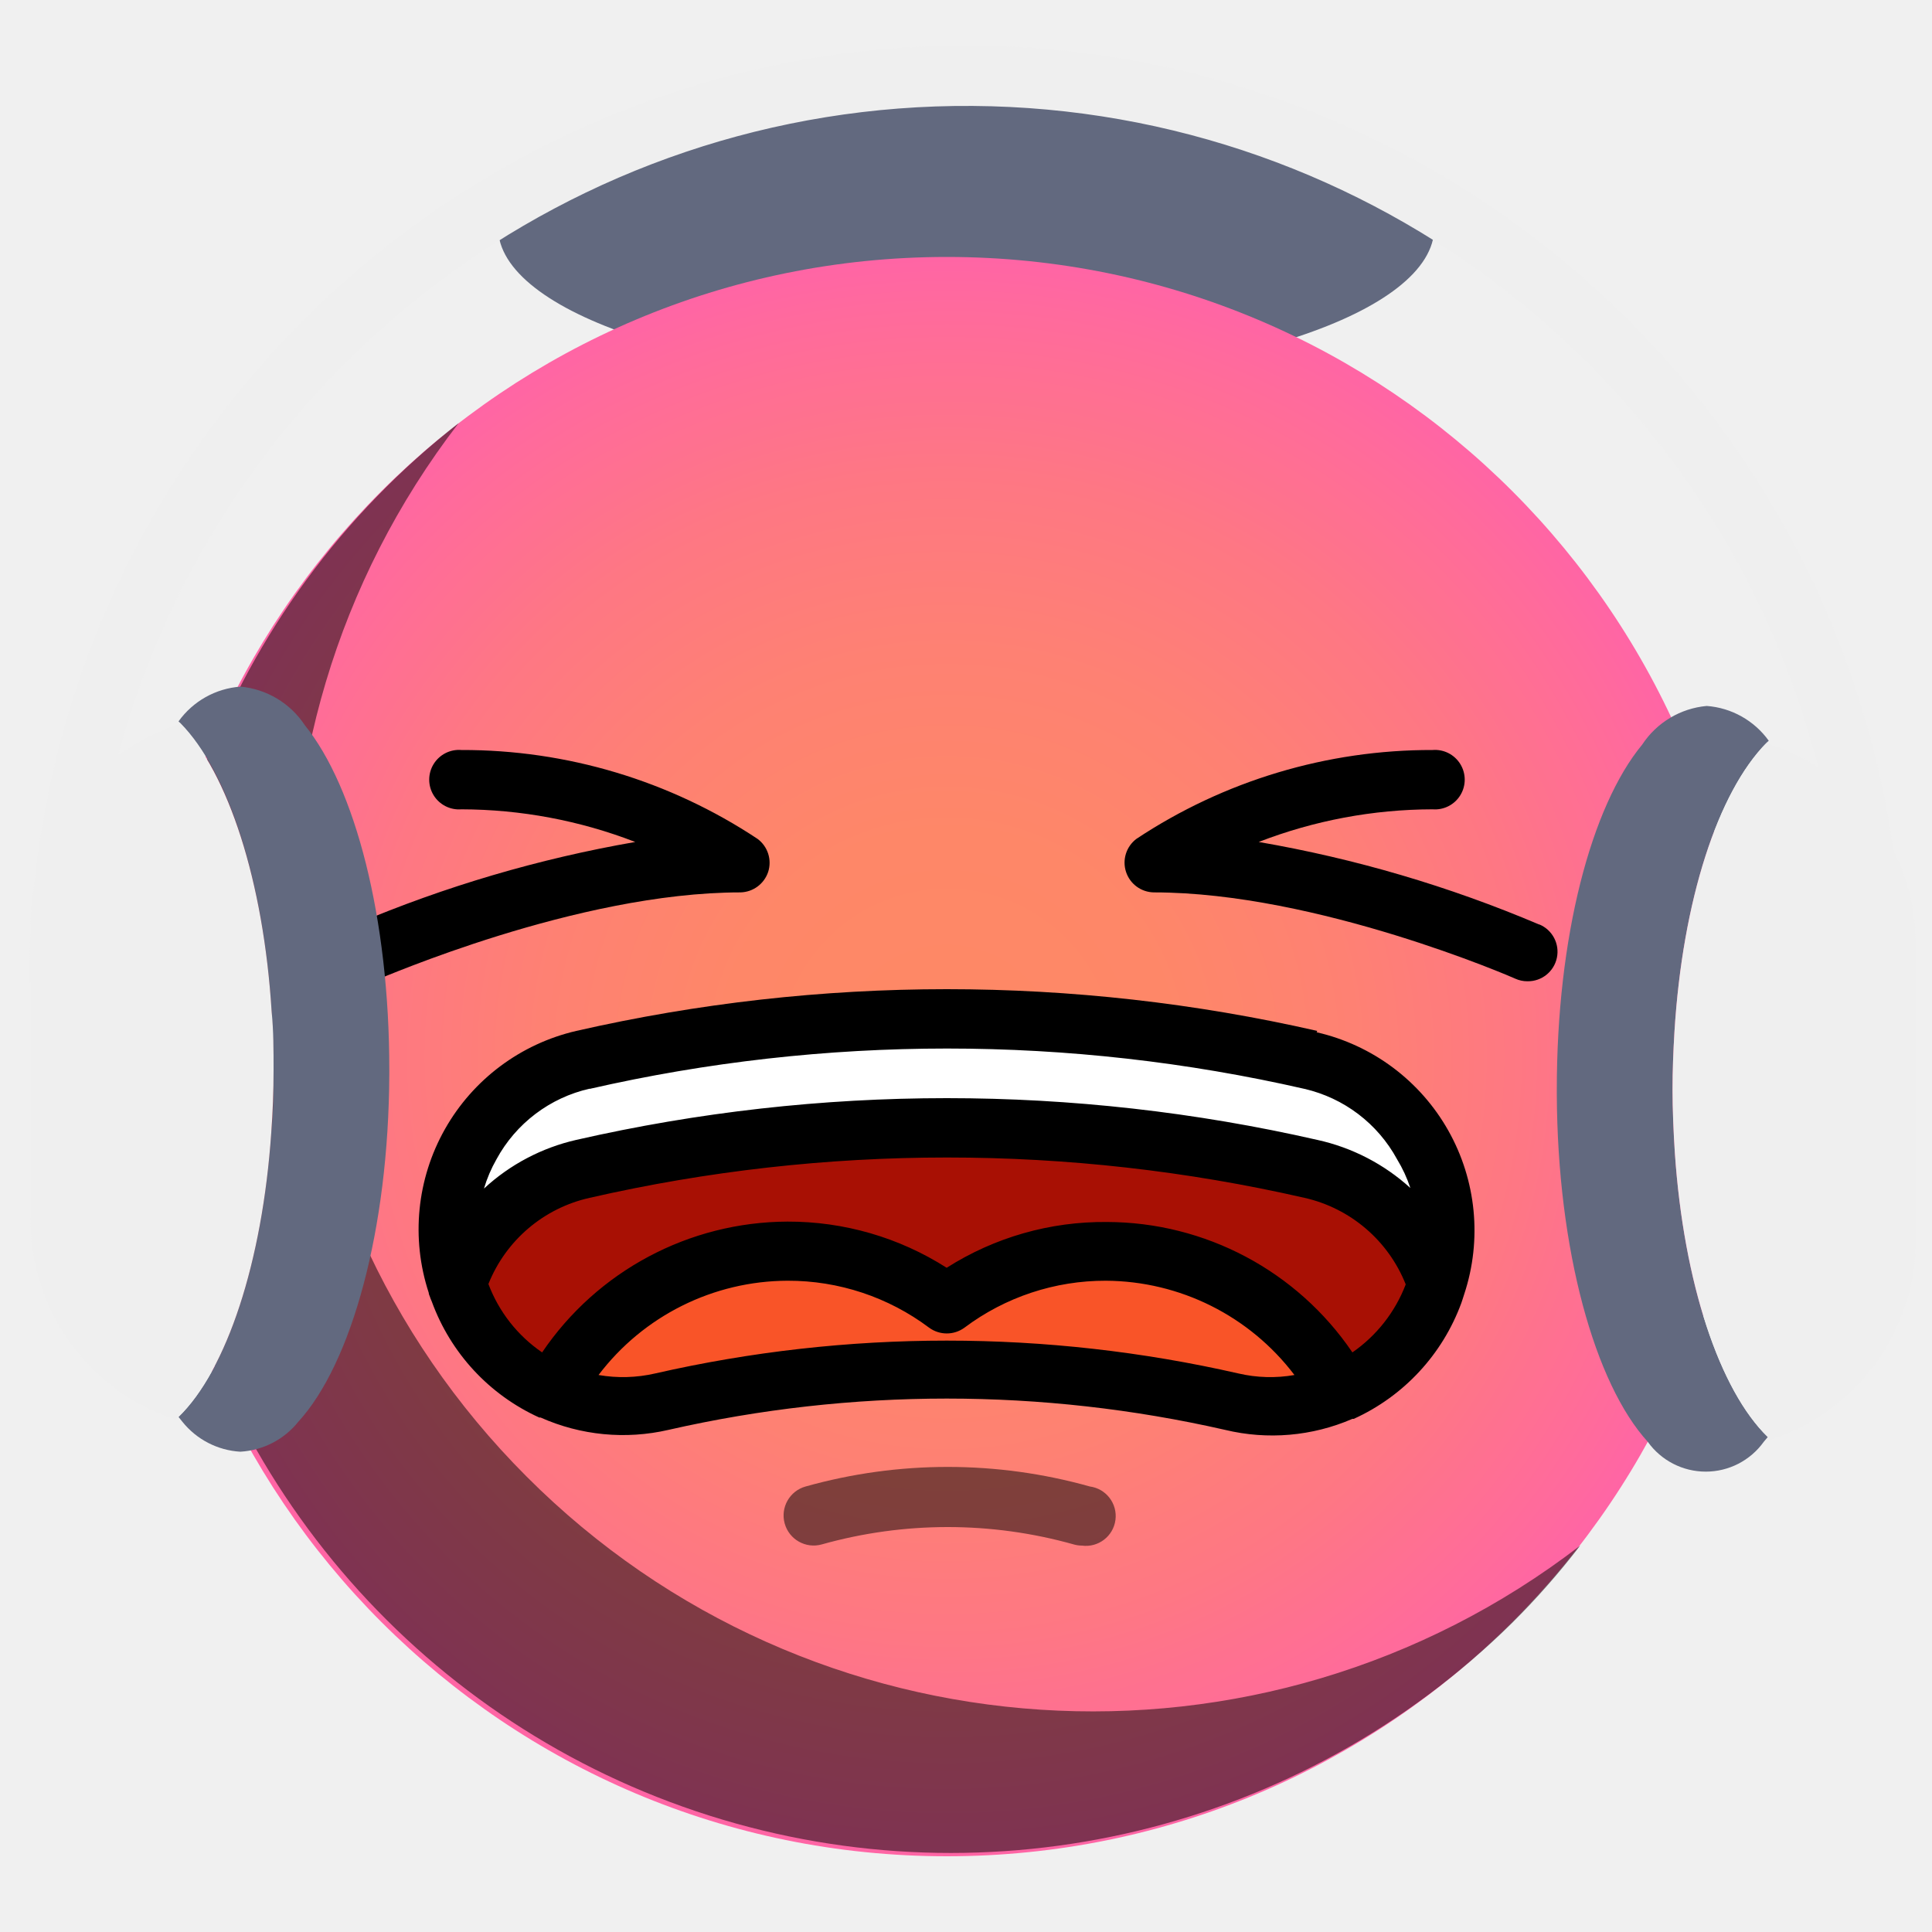
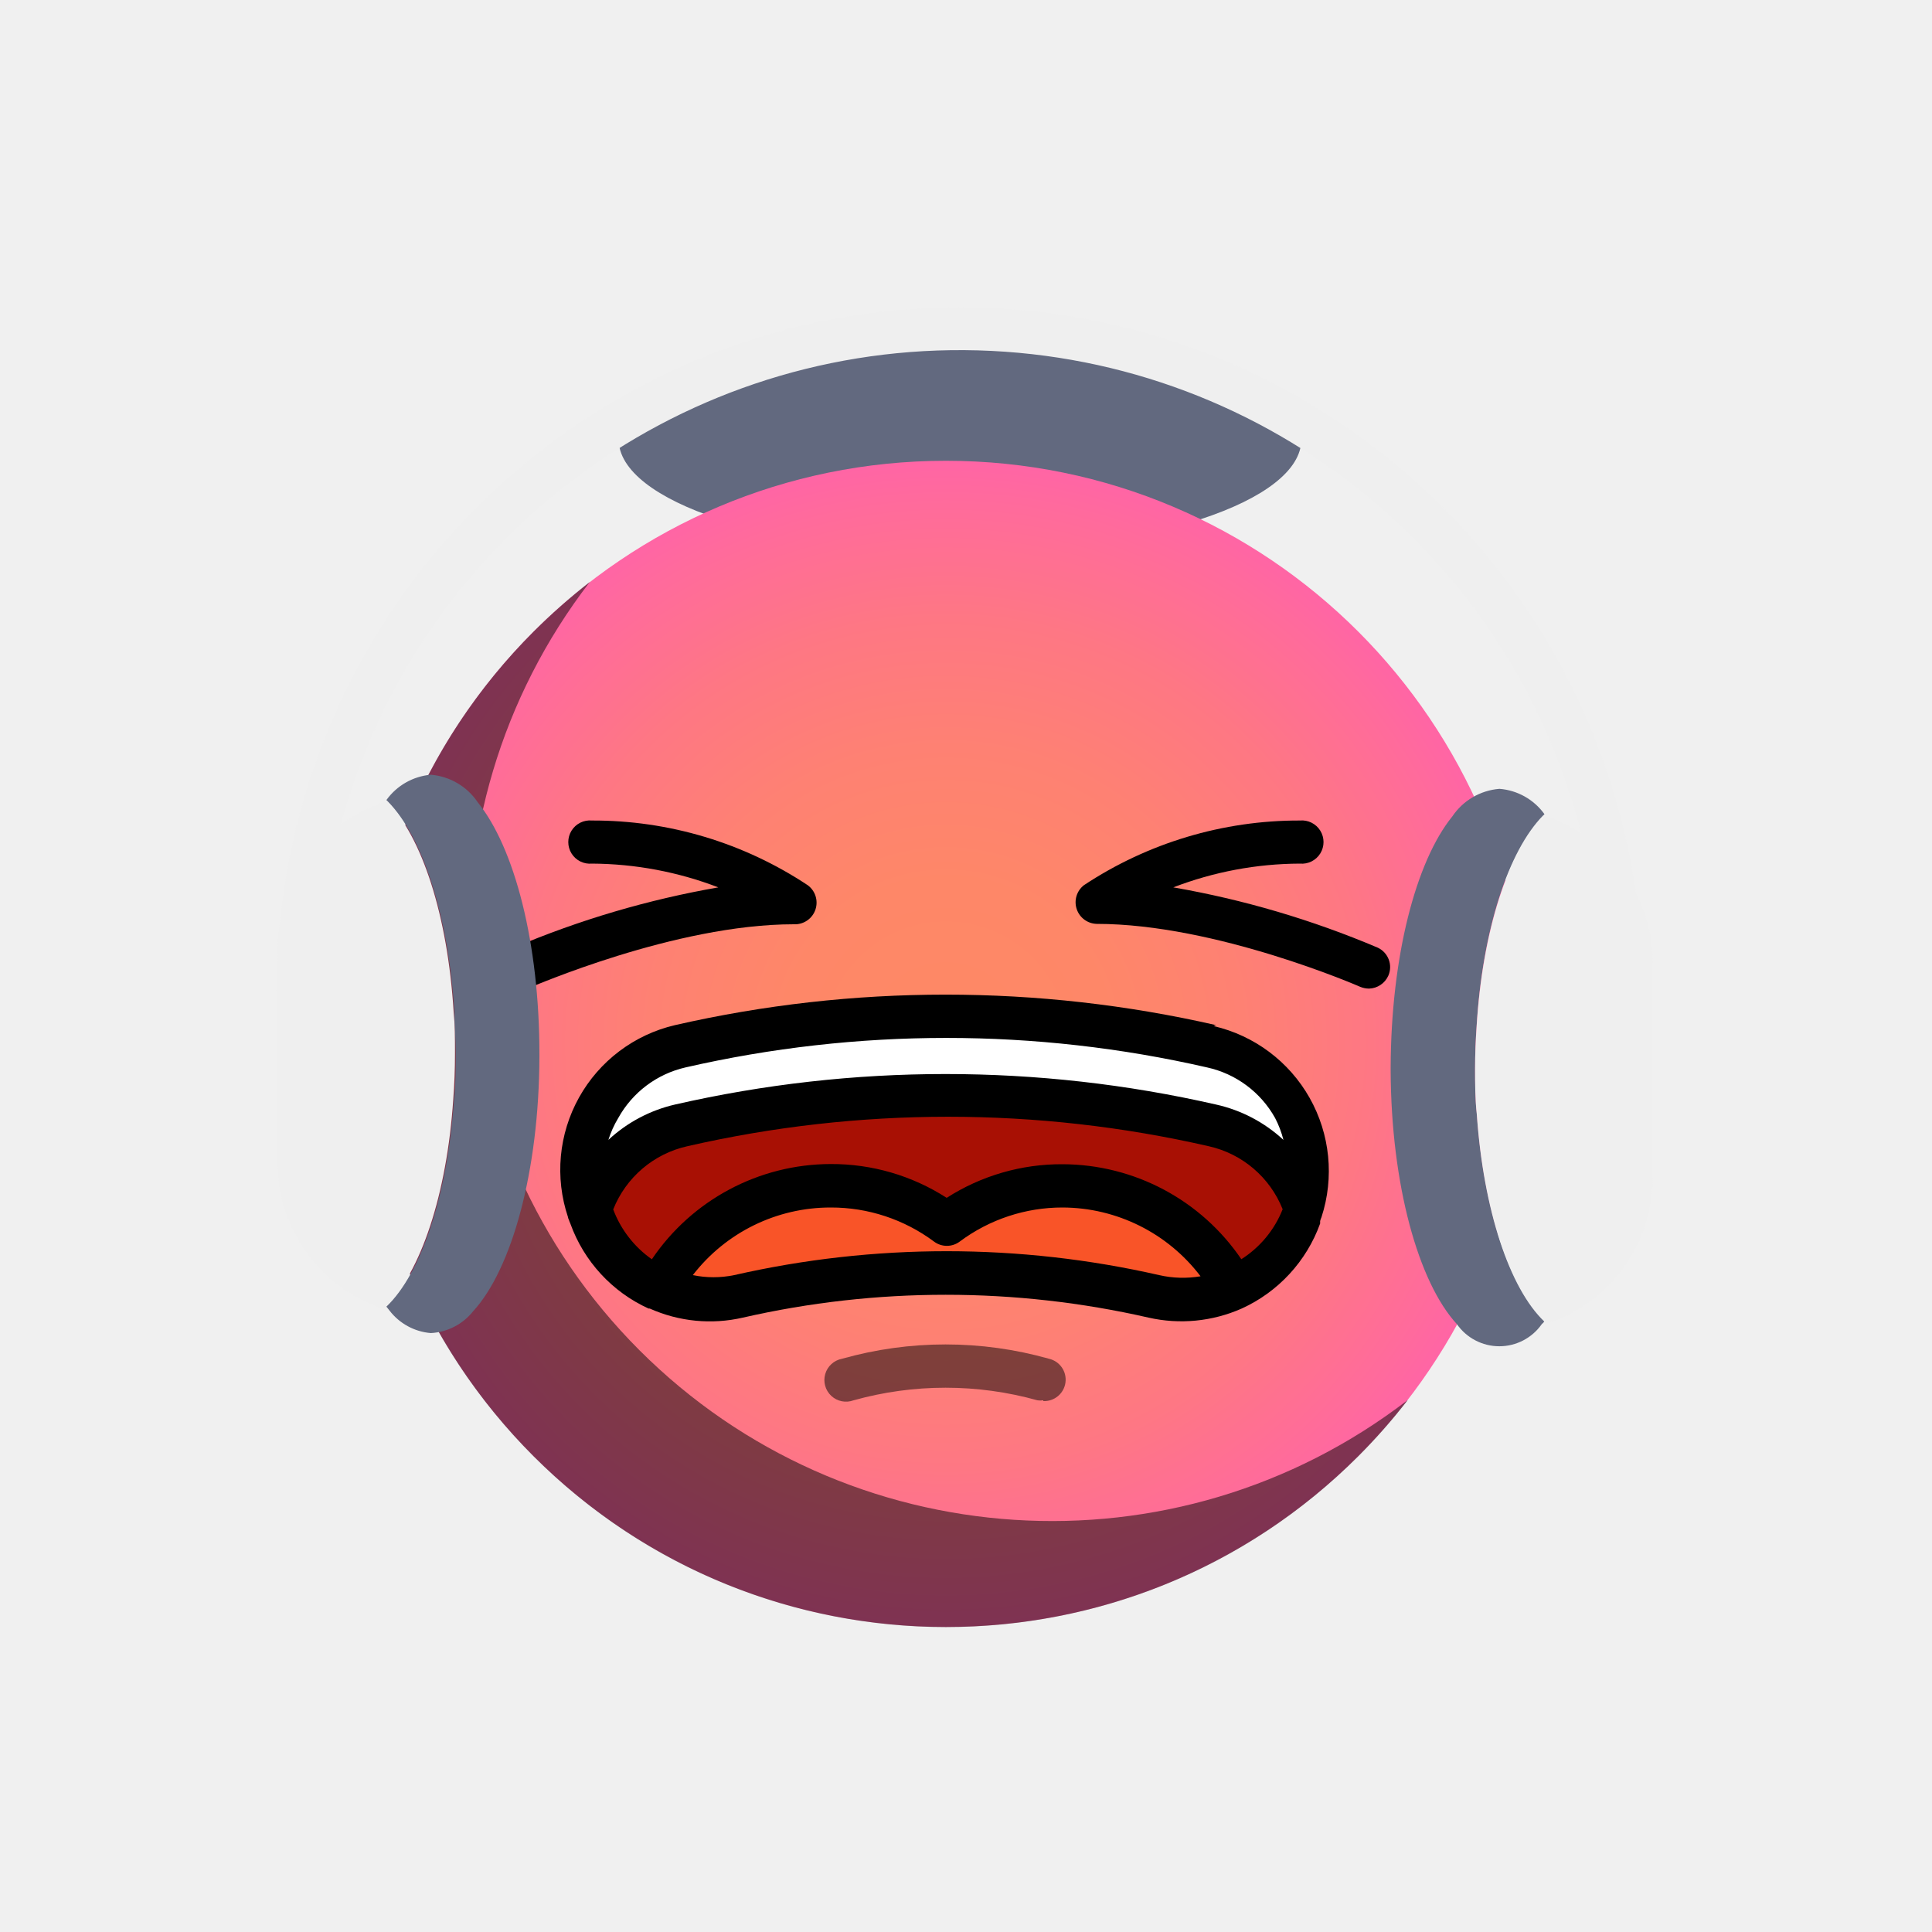
<svg xmlns="http://www.w3.org/2000/svg" id="Ebene_1" data-name="Ebene 1" viewBox="0 0 100 100">
  <defs>
    <style>.cls-1{fill:#62697f;}.cls-2{fill:url(#Unbenannter_Verlauf_20);}.cls-3{opacity:0.5;}.cls-4{fill:#a81004;}.cls-5{fill:#fff;}.cls-6{fill:#f95428;}.cls-7{fill:#efefef;}</style>
-     <radialGradient id="Unbenannter_Verlauf_20" cx="49.01" cy="54.69" r="41.39" gradientUnits="userSpaceOnUse">
+     <radialGradient id="Unbenannter_Verlauf_20" cx="48.96" cy="54.03" r="30.18" gradientUnits="userSpaceOnUse">
      <stop offset="0" stop-color="#fe8965" />
      <stop offset="0.28" stop-color="#fe8768" />
      <stop offset="0.51" stop-color="#fe8173" />
      <stop offset="0.73" stop-color="#fe7784" />
      <stop offset="0.94" stop-color="#ff6a9d" />
      <stop offset="1" stop-color="#ff65a5" />
    </radialGradient>
  </defs>
  <g id="Sad">
-     <ellipse class="cls-1" cx="50.01" cy="11.78" rx="24.23" ry="8" />
-     <circle class="cls-2" cx="49.01" cy="54.69" r="41.39" />
-     <path class="cls-3" d="M27.26,76.43A41.39,41.39,0,0,1,23.74,21.9,41.39,41.39,0,1,0,78.27,84a40,40,0,0,0,3.52-4A41.39,41.39,0,0,1,27.26,76.43Z" />
-     <path class="cls-3" d="M56,80a1.52,1.52,0,0,1-.42-.06,24.1,24.1,0,0,0-13.05,0,1.54,1.54,0,0,1-.83-3,27.22,27.22,0,0,1,14.71,0A1.54,1.54,0,0,1,56,80Z" />
-     <path class="cls-4" d="M74.37,66.43l-.09.25-.06.17A9,9,0,0,1,69.4,72v0c-.09-.17-.18-.33-.28-.49a13.79,13.79,0,0,0-20.1-4,13.8,13.8,0,0,0-20.11,4c-.1.16-.19.32-.28.49v0a9,9,0,0,1-4.82-5.19l-.06-.17a2.25,2.25,0,0,1-.08-.24,8.94,8.94,0,0,1,6.52-6,84.05,84.05,0,0,1,37.67,0A9,9,0,0,1,74.37,66.43Z" />
-     <path class="cls-5" d="M67.84,54.85a9,9,0,0,1,6.53,11.58,9,9,0,0,0-6.53-6,84.05,84.05,0,0,0-37.67,0,8.94,8.94,0,0,0-6.52,6,9,9,0,0,1,6.52-11.59A84.34,84.34,0,0,1,67.84,54.85Z" />
-     <path class="cls-6" d="M69.11,71.52c.1.16.19.32.28.49v0h0a9,9,0,0,1-5.64.55,65.88,65.88,0,0,0-29.5,0A9,9,0,0,1,28.61,72h0v0c.09-.17.18-.33.28-.49a13.8,13.8,0,0,1,20.11-4,13.79,13.79,0,0,1,20.1,4Z" />
-     <path d="M39.76,45.13a1.54,1.54,0,0,0-.55-1.71,27.6,27.6,0,0,0-15.33-4.6,1.54,1.54,0,1,0,0,3.07,25.08,25.08,0,0,1,9,1.69,66.23,66.23,0,0,0-14.5,4.27A1.54,1.54,0,0,0,19,50.79a1.5,1.5,0,0,0,.62-.13c.1,0,10.23-4.47,18.71-4.47A1.55,1.55,0,0,0,39.76,45.13Z" />
-     <path d="M79.66,47.85a65.59,65.59,0,0,0-14.51-4.27,25.05,25.05,0,0,1,9-1.69,1.54,1.54,0,1,0,0-3.07,27.6,27.6,0,0,0-15.33,4.6,1.54,1.54,0,0,0,.91,2.77c8.45,0,18.59,4.41,18.71,4.47a1.5,1.5,0,0,0,.62.13,1.53,1.53,0,0,0,.62-2.94Z" />
-     <path d="M68.18,53.36a86.19,86.19,0,0,0-38.35,0,10.54,10.54,0,0,0-7.64,13.55c0,.09.06.18.09.29l.07.17a10.57,10.57,0,0,0,5.56,6l.07,0a10.46,10.46,0,0,0,6.62.64,64.85,64.85,0,0,1,28.81,0A10.43,10.43,0,0,0,70,73.44l.07,0a10.59,10.59,0,0,0,5.57-6l.06-.18.09-.28a10.52,10.52,0,0,0-7.64-13.55Zm-37.66,3a83,83,0,0,1,37,0A7.33,7.33,0,0,1,72.31,60,7.22,7.22,0,0,1,73,61.49,10.5,10.5,0,0,0,68.18,59a86.19,86.19,0,0,0-38.35,0,10.47,10.47,0,0,0-4.78,2.52A7.19,7.19,0,0,1,25.7,60,7.33,7.33,0,0,1,30.52,56.35ZM64.1,71.09a67.87,67.87,0,0,0-30.19,0,7.42,7.42,0,0,1-2.93.08,12.33,12.33,0,0,1,9.79-4.88,12.15,12.15,0,0,1,7.32,2.43,1.55,1.55,0,0,0,1.83,0,12.15,12.15,0,0,1,7.32-2.43A12.33,12.33,0,0,1,67,71.17,7.25,7.25,0,0,1,64.1,71.09ZM70,70a15.39,15.39,0,0,0-12.71-6.75A15.17,15.17,0,0,0,49,65.62a15.23,15.23,0,0,0-8.24-2.39A15.41,15.41,0,0,0,28.06,70a7.48,7.48,0,0,1-2.78-3.54A7.37,7.37,0,0,1,30.52,62a83,83,0,0,1,37,0,7.39,7.39,0,0,1,5.24,4.48A7.56,7.56,0,0,1,70,70Z" />
-     <path class="cls-1" d="M85,38.54a4.48,4.48,0,0,1,3.34-2,4.35,4.35,0,0,1,3.21,1.8l-.1.09C88.92,41,87.09,46.6,86.67,53.4c-.06,1-.1,2-.1,3s.05,2.21.12,3.27c.46,6.75,2.32,12.29,4.81,14.71l-.21.25a3.69,3.69,0,0,1-6,0c-2.74-3-4.68-9.93-4.71-18v-.19C80.57,48.5,82.36,41.73,85,38.54Z" />
-     <path class="cls-1" d="M15.78,37.54a4.48,4.48,0,0,0-3.33-2,4.33,4.33,0,0,0-3.21,1.8l.1.09c2.47,2.51,4.3,8.13,4.72,14.93.06,1,.1,2,.1,3s0,2.21-.12,3.27c-.46,6.75-2.31,12.29-4.8,14.71l.2.25a4.15,4.15,0,0,0,3,1.55,4.15,4.15,0,0,0,3-1.55c2.75-3,4.68-9.93,4.71-18v-.19C20.16,47.5,18.37,40.73,15.78,37.54Z" />
-     <path class="cls-7" d="M98.09,44.2,98,44a48.49,48.49,0,0,0-96.25,2,10.78,10.78,0,0,0-.17,1.81v.43c-.05.87-.07,1.74-.07,2.62h.07v12.2A10.88,10.88,0,0,0,9.08,73.48l.16-.14c2.49-2.42,4.34-8,4.8-14.71q.12-1.59.12-3.27c0-1,0-2-.1-3C13.64,45.6,11.81,40,9.34,37.47l-.23.07a11.19,11.19,0,0,0-3,1.55,45.5,45.5,0,0,1,88,.62,10.9,10.9,0,0,0-2.46-1.17l-.23-.07C88.92,41,87.09,46.6,86.67,53.4c-.06,1-.1,2-.1,3s.05,2.21.12,3.27c.46,6.75,2.32,12.29,4.81,14.71l.15.14a10.88,10.88,0,0,0,7.51-10.34V48.89A10.83,10.83,0,0,0,98.09,44.2Z" />
+     <ellipse class="cls-1" cx="49.69" cy="22.74" rx="17.67" ry="5.83" />
+     <circle class="cls-2" cx="48.96" cy="54.03" r="30.18" />
+     <path class="cls-3" d="M33.1,69.89a30.2,30.2,0,0,1-2.57-39.77,31.85,31.85,0,0,0-2.91,2.57A30.18,30.18,0,1,0,70.3,75.38a30.51,30.51,0,0,0,2.57-2.92A30.2,30.2,0,0,1,33.1,69.89Z" />
+     <path class="cls-3" d="M54,72.48a1,1,0,0,1-.3,0,17.69,17.69,0,0,0-9.52,0,1.12,1.12,0,1,1-.6-2.15,19.72,19.72,0,0,1,10.72,0,1.11,1.11,0,0,1-.3,2.19Z" />
+     <path class="cls-4" d="M67.45,62.6l-.06.18,0,.13a6.59,6.59,0,0,1-3.52,3.78v0c-.06-.12-.13-.23-.2-.35A10.06,10.06,0,0,0,49,63.37,10.06,10.06,0,0,0,34.3,66.31l-.21.35v0a6.61,6.61,0,0,1-3.51-3.78l0-.13a1.27,1.27,0,0,1-.06-.18,6.51,6.51,0,0,1,4.75-4.35,61.24,61.24,0,0,1,27.47,0A6.54,6.54,0,0,1,67.45,62.6Z" />
+     <path class="cls-5" d="M62.69,54.16a6.55,6.55,0,0,1,4.76,8.44,6.54,6.54,0,0,0-4.76-4.35,61.24,61.24,0,0,0-27.47,0,6.51,6.51,0,0,0-4.75,4.35,6.55,6.55,0,0,1,4.75-8.44A61.24,61.24,0,0,1,62.69,54.16Z" />
+     <path class="cls-6" d="M63.62,66.31c.07.12.14.23.2.35v0h0a6.54,6.54,0,0,1-4.11.4,48,48,0,0,0-21.52,0,6.57,6.57,0,0,1-4.12-.4h0v0l.21-.35A10.06,10.06,0,0,1,49,63.37a10.06,10.06,0,0,1,14.66,2.94Z" />
+     <path d="M42.21,47.07a1.12,1.12,0,0,0-.4-1.25,20.07,20.07,0,0,0-11.17-3.35,1.12,1.12,0,1,0,0,2.23,18.53,18.53,0,0,1,6.54,1.23A48.44,48.44,0,0,0,26.6,49.05,1.13,1.13,0,0,0,26,50.53a1.14,1.14,0,0,0,1,.66,1.2,1.2,0,0,0,.45-.09c.07,0,7.46-3.26,13.64-3.26A1.12,1.12,0,0,0,42.21,47.07Z" />
+     <path d="M71.31,49.05a48.23,48.23,0,0,0-10.58-3.12,18.45,18.45,0,0,1,6.55-1.23,1.12,1.12,0,1,0,0-2.23A20.16,20.16,0,0,0,56.1,45.82a1.12,1.12,0,0,0,.67,2c6.16,0,13.55,3.22,13.64,3.26a1.2,1.2,0,0,0,.45.09,1.13,1.13,0,0,0,1-.67A1.11,1.11,0,0,0,71.31,49.05Z" />
+     <path d="M62.94,53.06a62.88,62.88,0,0,0-28,0A7.69,7.69,0,0,0,29.4,63c0,.06.05.13.07.21l.05.12a7.69,7.69,0,0,0,4.05,4.4l.06,0a7.61,7.61,0,0,0,4.82.47,47.2,47.2,0,0,1,21,0,7.7,7.7,0,0,0,4.82-.47l0,0a7.71,7.71,0,0,0,4.06-4.4l0-.13a1.18,1.18,0,0,1,.07-.2,7.7,7.7,0,0,0-5.58-9.89ZM35.48,55.25a60.44,60.44,0,0,1,27,0A5.34,5.34,0,0,1,66,57.87,5.22,5.22,0,0,1,66.43,59a7.54,7.54,0,0,0-3.49-1.83,62.88,62.88,0,0,0-28,0A7.55,7.55,0,0,0,31.49,59,5.22,5.22,0,0,1,32,57.87,5.34,5.34,0,0,1,35.48,55.25ZM60,66a49.5,49.5,0,0,0-22,0,5.32,5.32,0,0,1-2.14,0A9,9,0,0,1,43,62.5a8.91,8.91,0,0,1,5.34,1.76,1.11,1.11,0,0,0,1.34,0A8.88,8.88,0,0,1,55,62.5a9,9,0,0,1,7.14,3.56A5.47,5.47,0,0,1,60,66Zm4.26-.81A11.22,11.22,0,0,0,55,60.26,11,11,0,0,0,49,62a11,11,0,0,0-6-1.75,11.2,11.2,0,0,0-9.26,4.93,5.52,5.52,0,0,1-2-2.58,5.39,5.39,0,0,1,3.83-3.27,60.44,60.44,0,0,1,27,0,5.38,5.38,0,0,1,3.82,3.26A5.42,5.42,0,0,1,64.23,65.19Z" />
+     <path class="cls-1" d="M75.17,42.26a3.25,3.25,0,0,1,2.44-1.43,3.17,3.17,0,0,1,2.33,1.31.23.23,0,0,1-.07.07c-1.8,1.83-3.14,5.93-3.44,10.88-.05.71-.08,1.43-.08,2.16s0,1.61.09,2.39c.34,4.92,1.69,9,3.5,10.72,0,.06-.09.13-.14.18a2.68,2.68,0,0,1-4.39,0c-2-2.17-3.41-7.23-3.43-13.15v-.14C72,49.52,73.28,44.59,75.17,42.26Z" />
+     <path class="cls-1" d="M24.73,41.53A3.25,3.25,0,0,0,22.3,40.1,3.17,3.17,0,0,0,20,41.41a.46.46,0,0,0,.07.07c1.81,1.83,3.14,5.93,3.45,10.89,0,.7.07,1.42.07,2.15s0,1.61-.09,2.39c-.33,4.92-1.69,9-3.5,10.72l.15.19A3,3,0,0,0,22.3,69a3,3,0,0,0,2.19-1.13c2-2.18,3.41-7.24,3.43-13.16v0s0-.06,0-.09C27.93,48.79,26.62,43.86,24.73,41.53Z" />
+     <path class="cls-7" d="M84.75,46.39a.54.54,0,0,0-.07-.13,35.36,35.36,0,0,0-70.19,1.5,8.2,8.2,0,0,0-.12,1.32v.31c0,.63-.06,1.27-.06,1.91h.06v8.9a7.92,7.92,0,0,0,5.48,7.54l.11-.11c1.81-1.76,3.17-5.8,3.5-10.72.06-.78.09-1.57.09-2.39s0-1.45-.07-2.15c-.31-5-1.64-9.06-3.45-10.89l-.17.05a8.1,8.1,0,0,0-2.21,1.13,33.18,33.18,0,0,1,64.19.46,7.84,7.84,0,0,0-1.8-.86l-.17,0c-1.8,1.83-3.14,5.93-3.44,10.88-.05.71-.08,1.43-.08,2.16s0,1.61.09,2.39c.34,4.92,1.69,9,3.5,10.72l.12.11a7.94,7.94,0,0,0,5.08-5.08,8,8,0,0,0,.4-2.46V49.81A7.81,7.81,0,0,0,84.75,46.39Z" />
  </g>
</svg>
